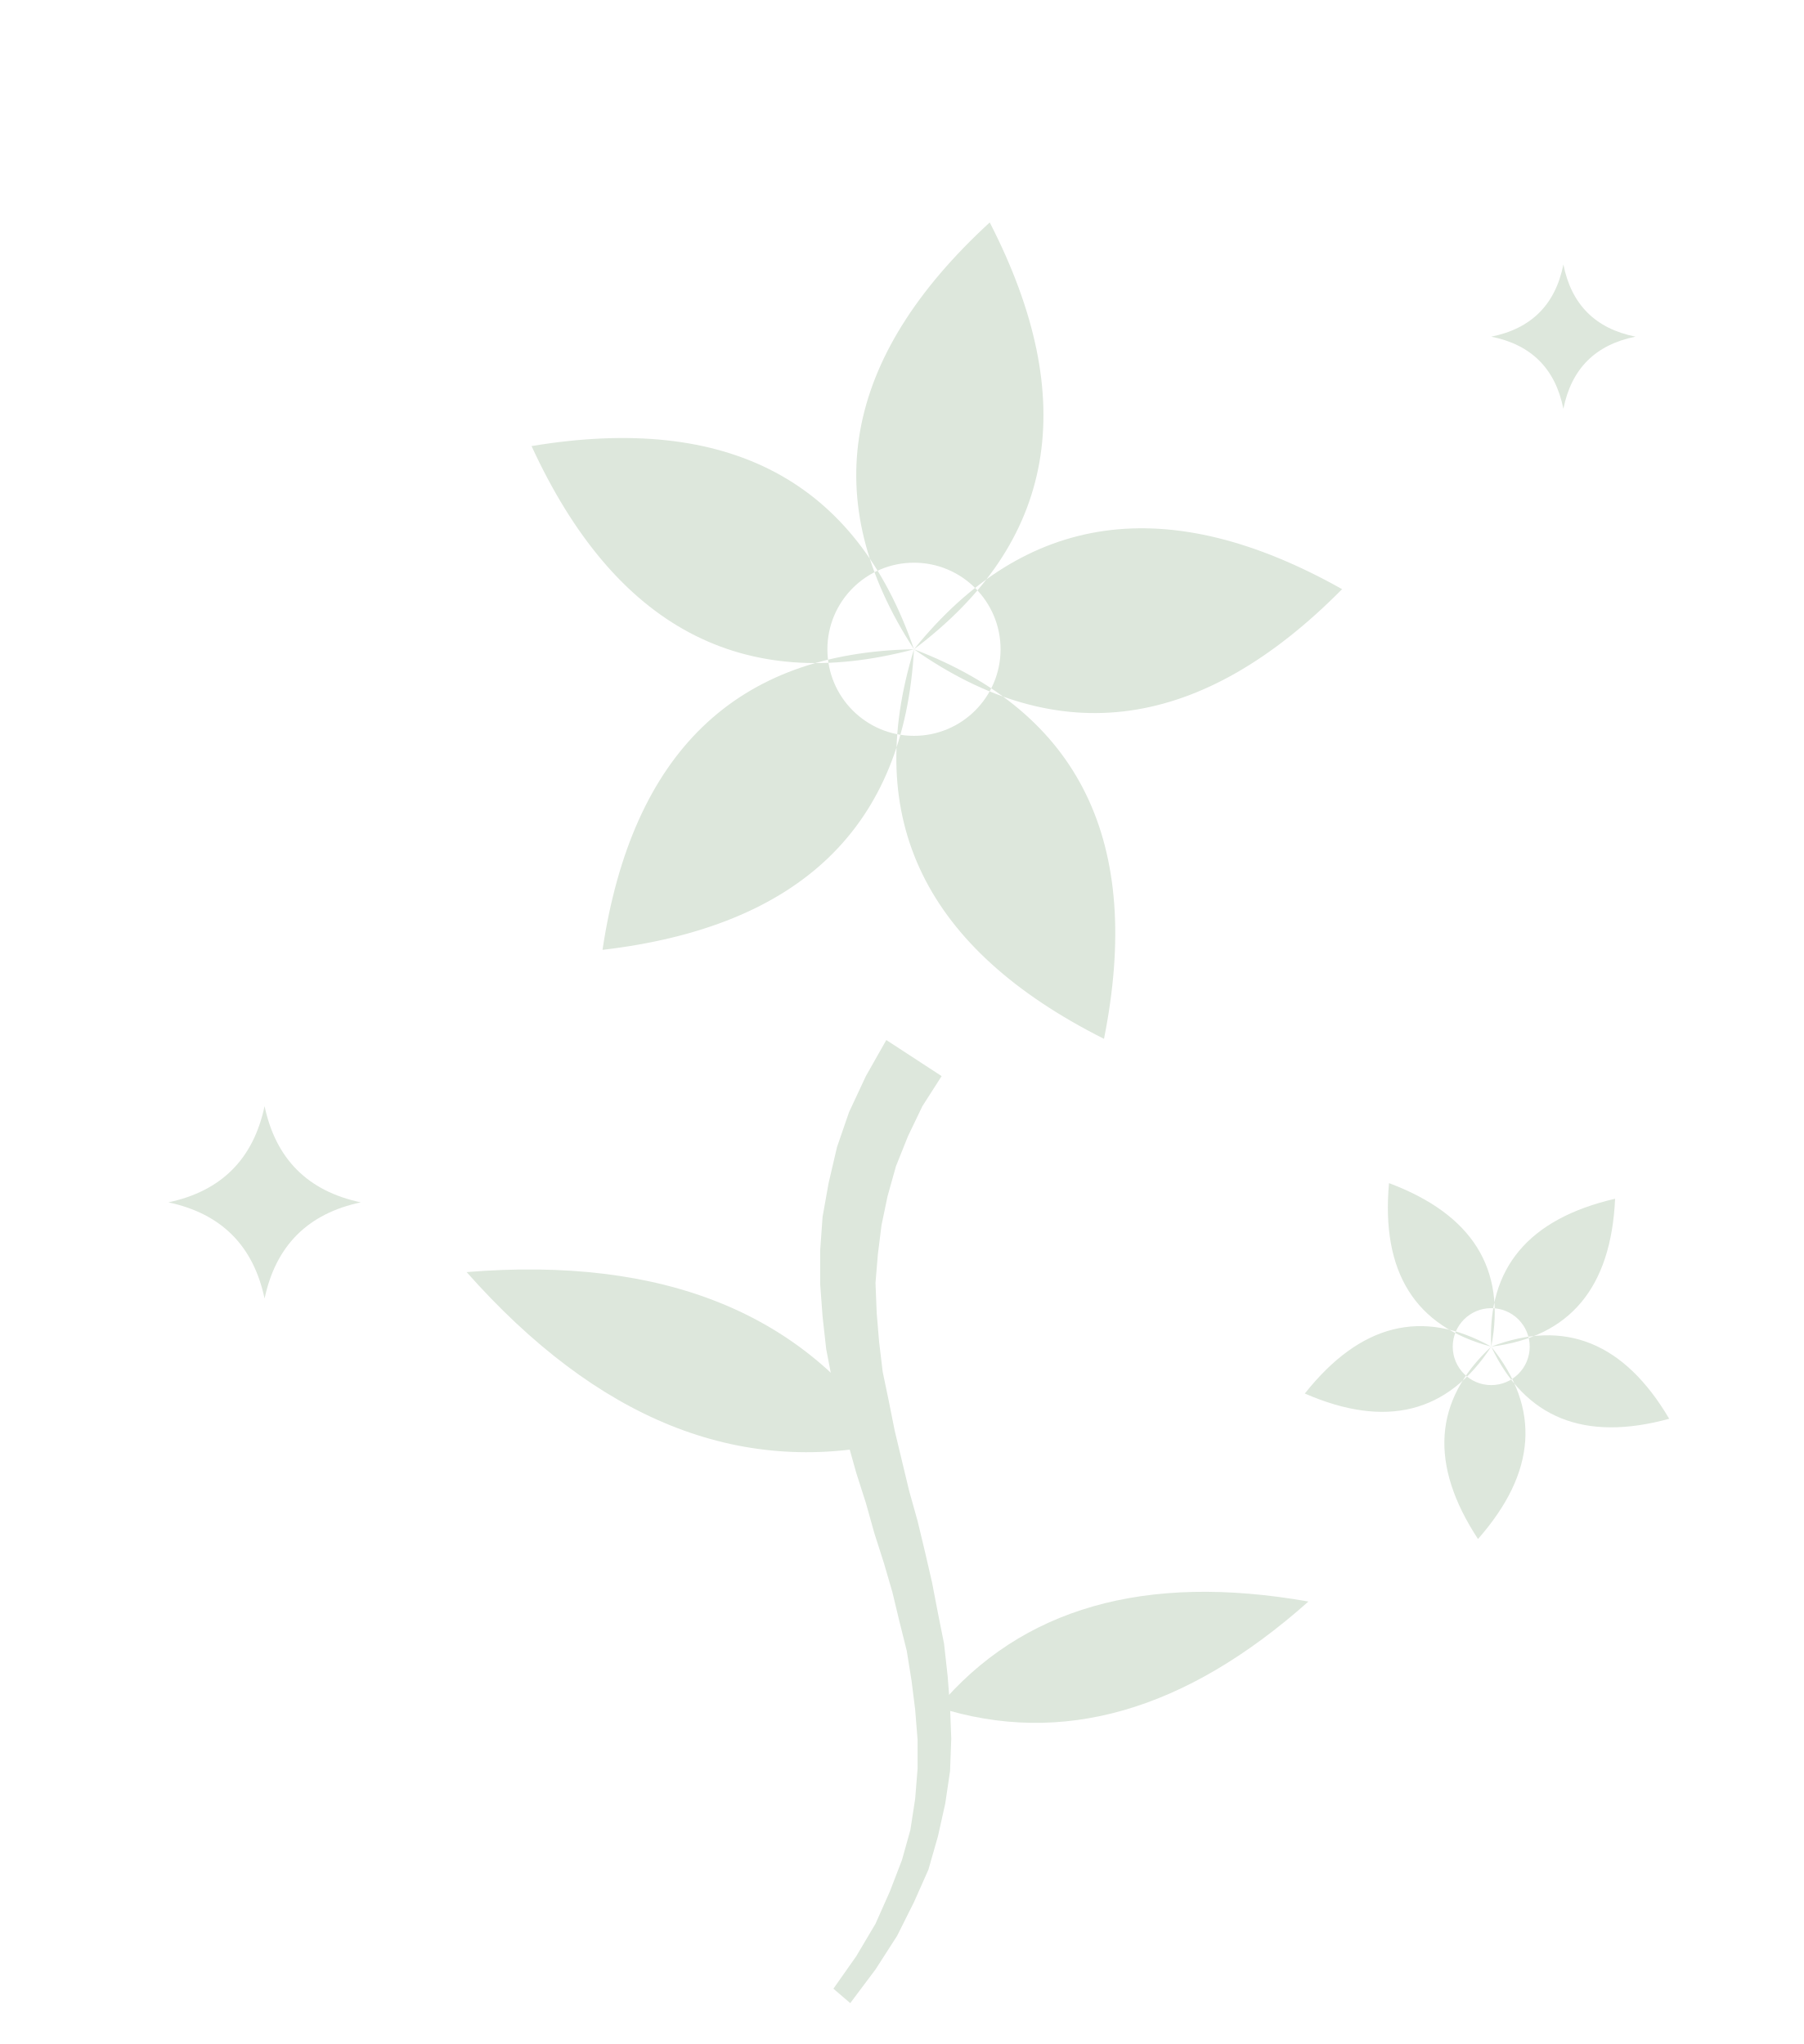
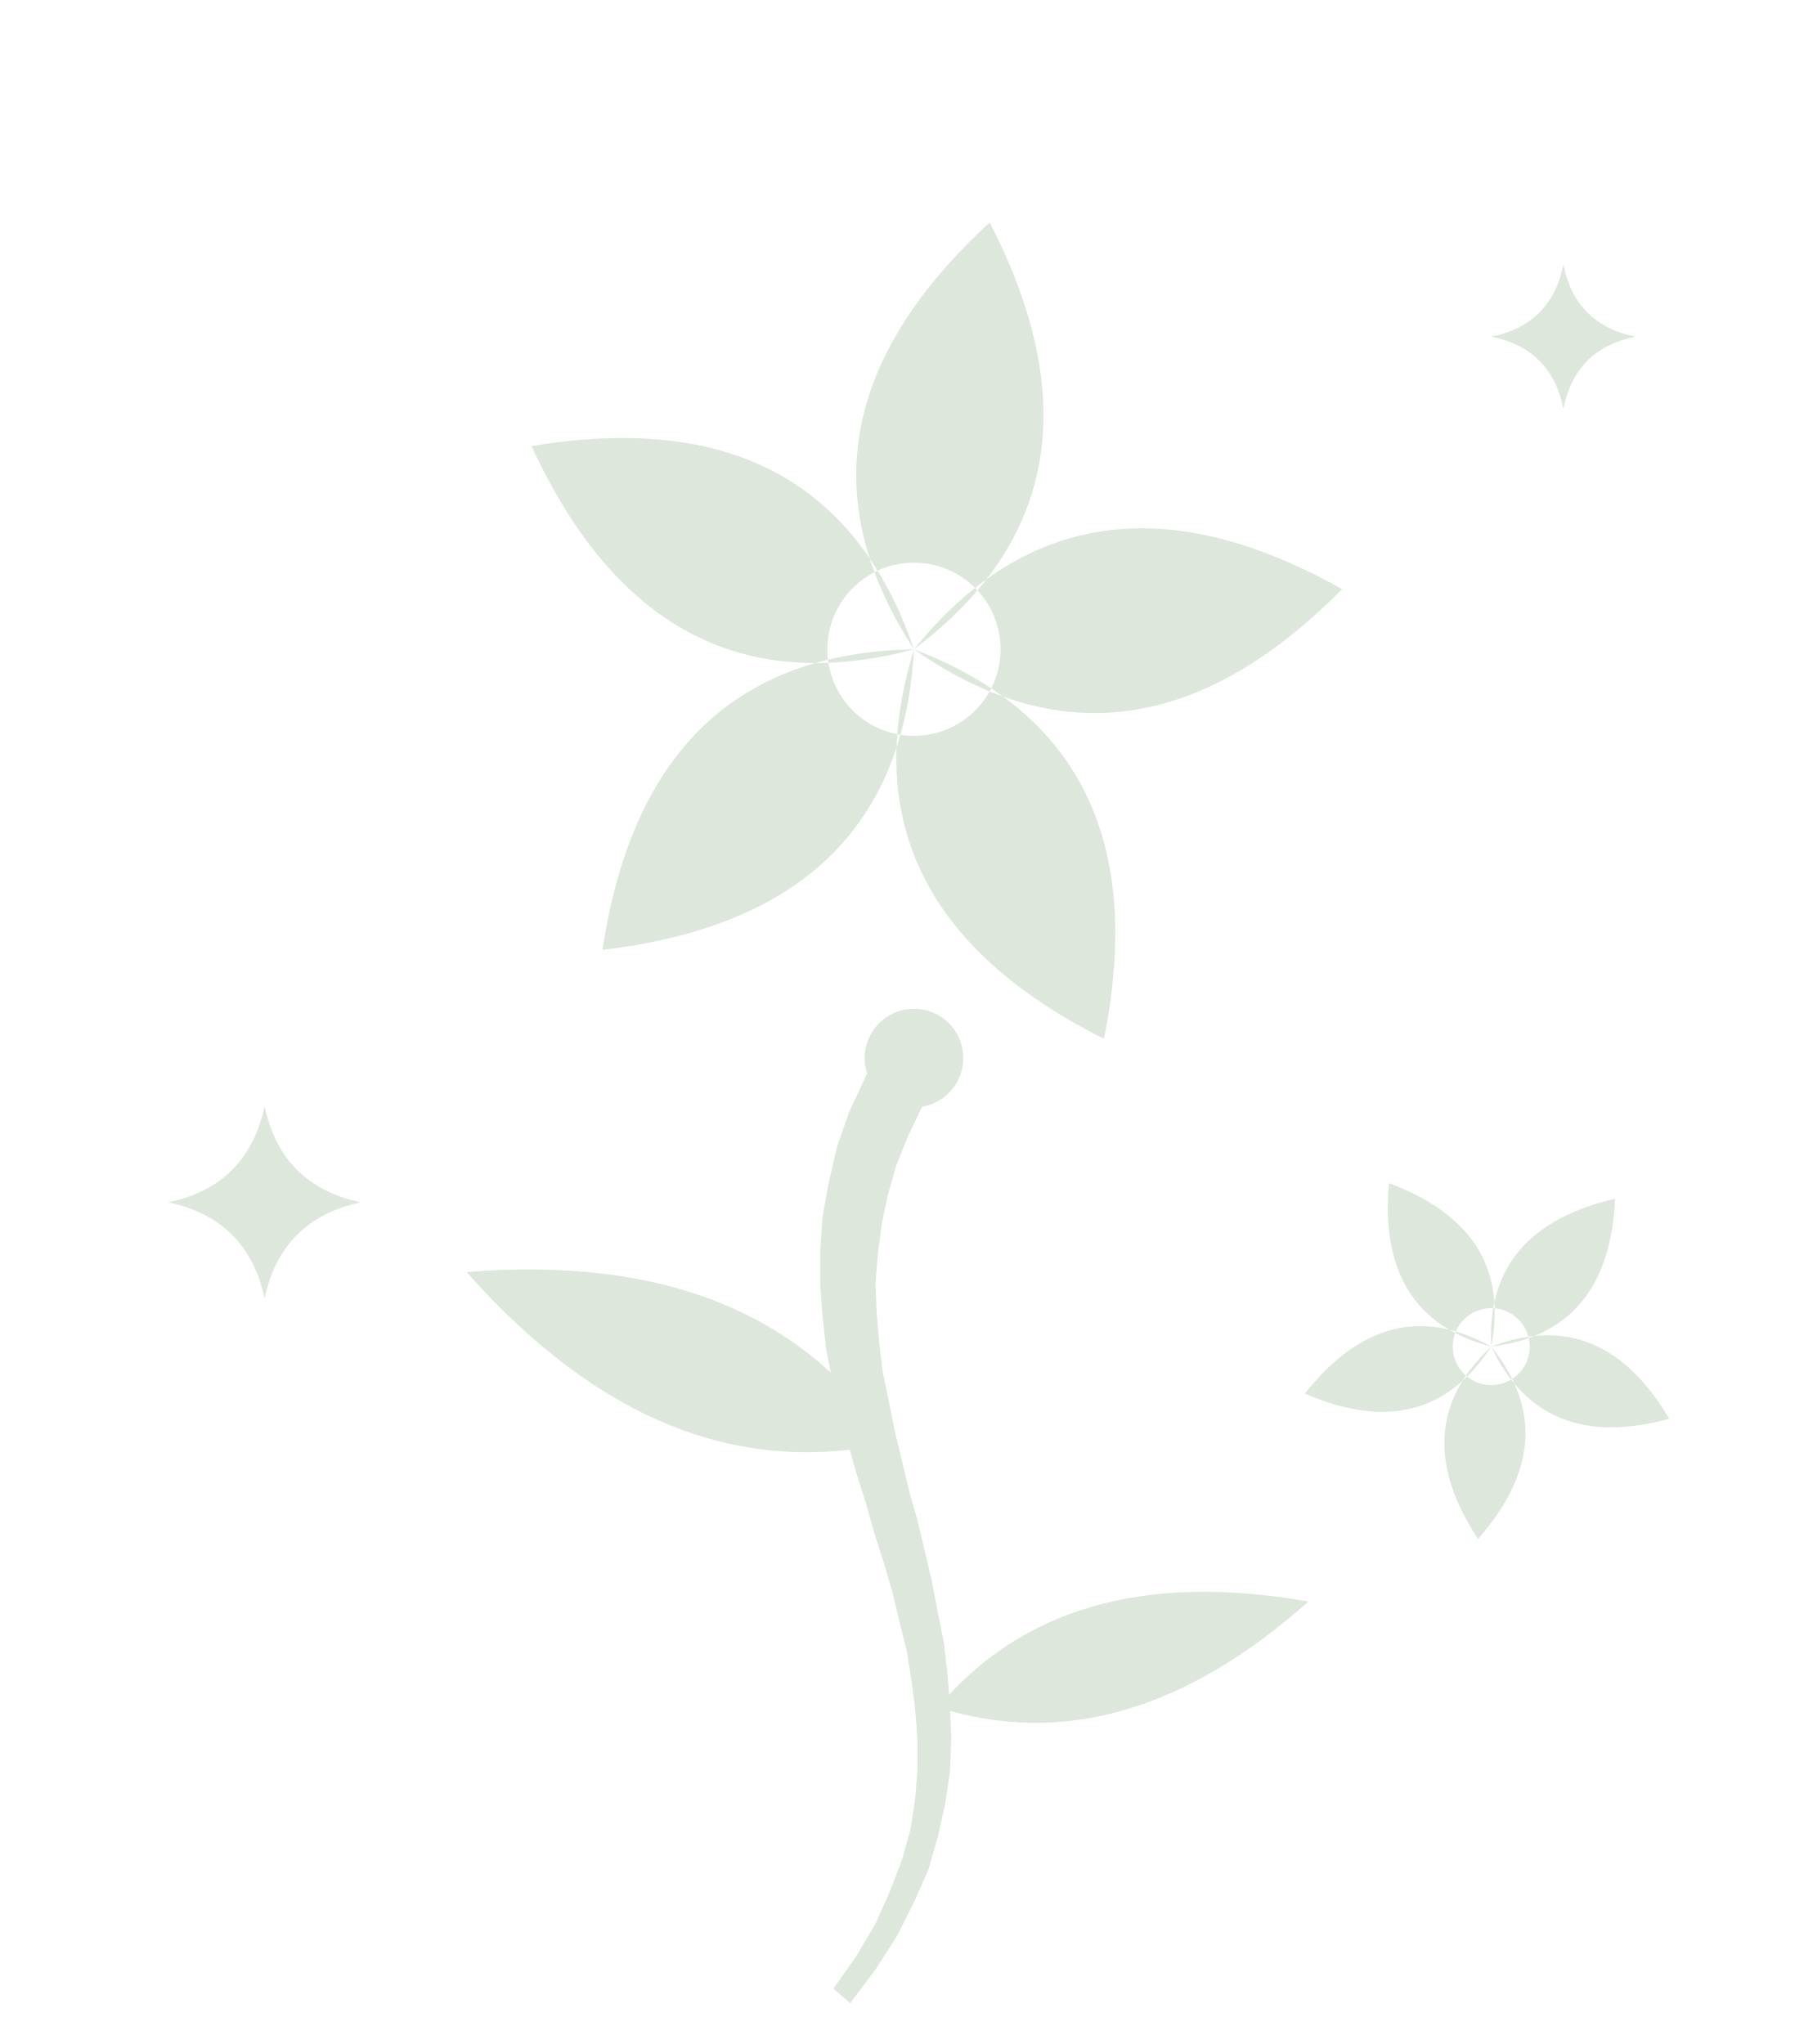
<svg xmlns="http://www.w3.org/2000/svg" width="360" height="408" viewBox="0 0 150 170">
  <g fill="#dde7dc" stroke="#dde7dc" stroke-width="2.6" stroke-linecap="round" stroke-linejoin="round">
    <path fill-rule="evenodd" d="M76.0 54.0 Q93.7 40.7 82.3 18.5 Q63.9 35.4 76.0 54.0 Z M76.0 54.0 Q94.1 66.7 111.6 49.0 Q89.9 36.8 76.0 54.0 Z M76.0 54.0 Q69.5 75.2 91.8 86.4 Q96.7 61.9 76.0 54.0 Z M76.0 54.0 Q53.8 54.4 50.1 79.0 Q74.8 76.1 76.0 54.0 Z M76.0 54.0 Q68.8 33.0 44.2 37.1 Q54.6 59.7 76.0 54.0 Z M68.8 54.0 a 7.2 7.2 0 1 0 14.4 0 a 7.2 7.2 0 1 0 -14.4 0 Z" stroke-width="0" />
    <path d="M73.7 86.5 L72.0 89.5 L70.6 92.5 L69.6 95.4 L68.9 98.4 L68.4 101.2 L68.2 104.0 L68.2 106.8 L68.4 109.5 L68.7 112.2 L69.2 114.8 L69.8 117.4 L70.5 120.0 L71.2 122.5 L72.0 125.0 L72.7 127.5 L73.5 130.0 L74.2 132.4 L74.8 134.9 L75.4 137.3 L75.8 139.8 L76.1 142.2 L76.3 144.7 L76.3 147.1 L76.1 149.6 L75.7 152.2 L75.0 154.7 L74.0 157.3 L72.8 160.0 L71.2 162.7 L69.3 165.4 L70.7 166.6 L72.8 163.8 L74.6 161.0 L76.0 158.2 L77.2 155.5 L78.0 152.7 L78.6 150.0 L79.0 147.3 L79.1 144.6 L79.0 142.0 L78.8 139.4 L78.5 136.7 L78.0 134.2 L77.5 131.6 L76.9 129.0 L76.3 126.5 L75.6 124.0 L75.0 121.5 L74.4 119.0 L73.9 116.5 L73.4 114.1 L73.1 111.6 L72.9 109.2 L72.8 106.7 L73.0 104.3 L73.3 101.9 L73.8 99.5 L74.5 97.0 L75.5 94.5 L76.7 92.0 L78.3 89.5 Z" stroke-width="0" />
+     <circle cx="76" cy="88" r="2.8" />
    <path d="M74.0 120.0 Q63.3 103.8 38.8 105.8 Q55.1 124.2 74.0 120.0 Z" stroke-width="0" />
    <path d="M78.0 142.0 Q93.4 146.9 108.8 133.2 Q88.4 129.6 78.0 142.0 Z" stroke-width="0" />
    <path fill-rule="evenodd" d="M124.0 112.0 Q133.8 110.8 134.3 99.7 Q123.5 102.2 124.0 112.0 Z M124.0 112.0 Q128.2 120.9 138.8 118.0 Q133.2 108.5 124.0 112.0 Z M124.0 112.0 Q116.8 118.7 122.9 128.0 Q130.2 119.7 124.0 112.0 Z M124.0 112.0 Q115.4 107.2 108.5 115.9 Q118.6 120.3 124.0 112.0 Z M124.0 112.0 Q125.9 102.3 115.5 98.4 Q114.5 109.5 124.0 112.0 Z M120.8 112.0 a 3.2 3.2 0 1 0 6.4 0 a 3.2 3.2 0 1 0 -6.4 0 Z" stroke-width="0" />
    <path d="M22.0 92.0 Q23.4 98.6 30.0 100.0 Q23.4 101.4 22.0 108.0 Q20.6 101.4 14.0 100.0 Q20.6 98.6 22.0 92.0 Z" stroke-width="0" />
    <path d="M130.0 22.0 Q131.0 27.0 136.0 28.0 Q131.0 29.0 130.0 34.0 Q129.0 29.0 124.0 28.0 Q129.0 27.0 130.0 22.0 Z" stroke-width="0" />
  </g>
</svg>
